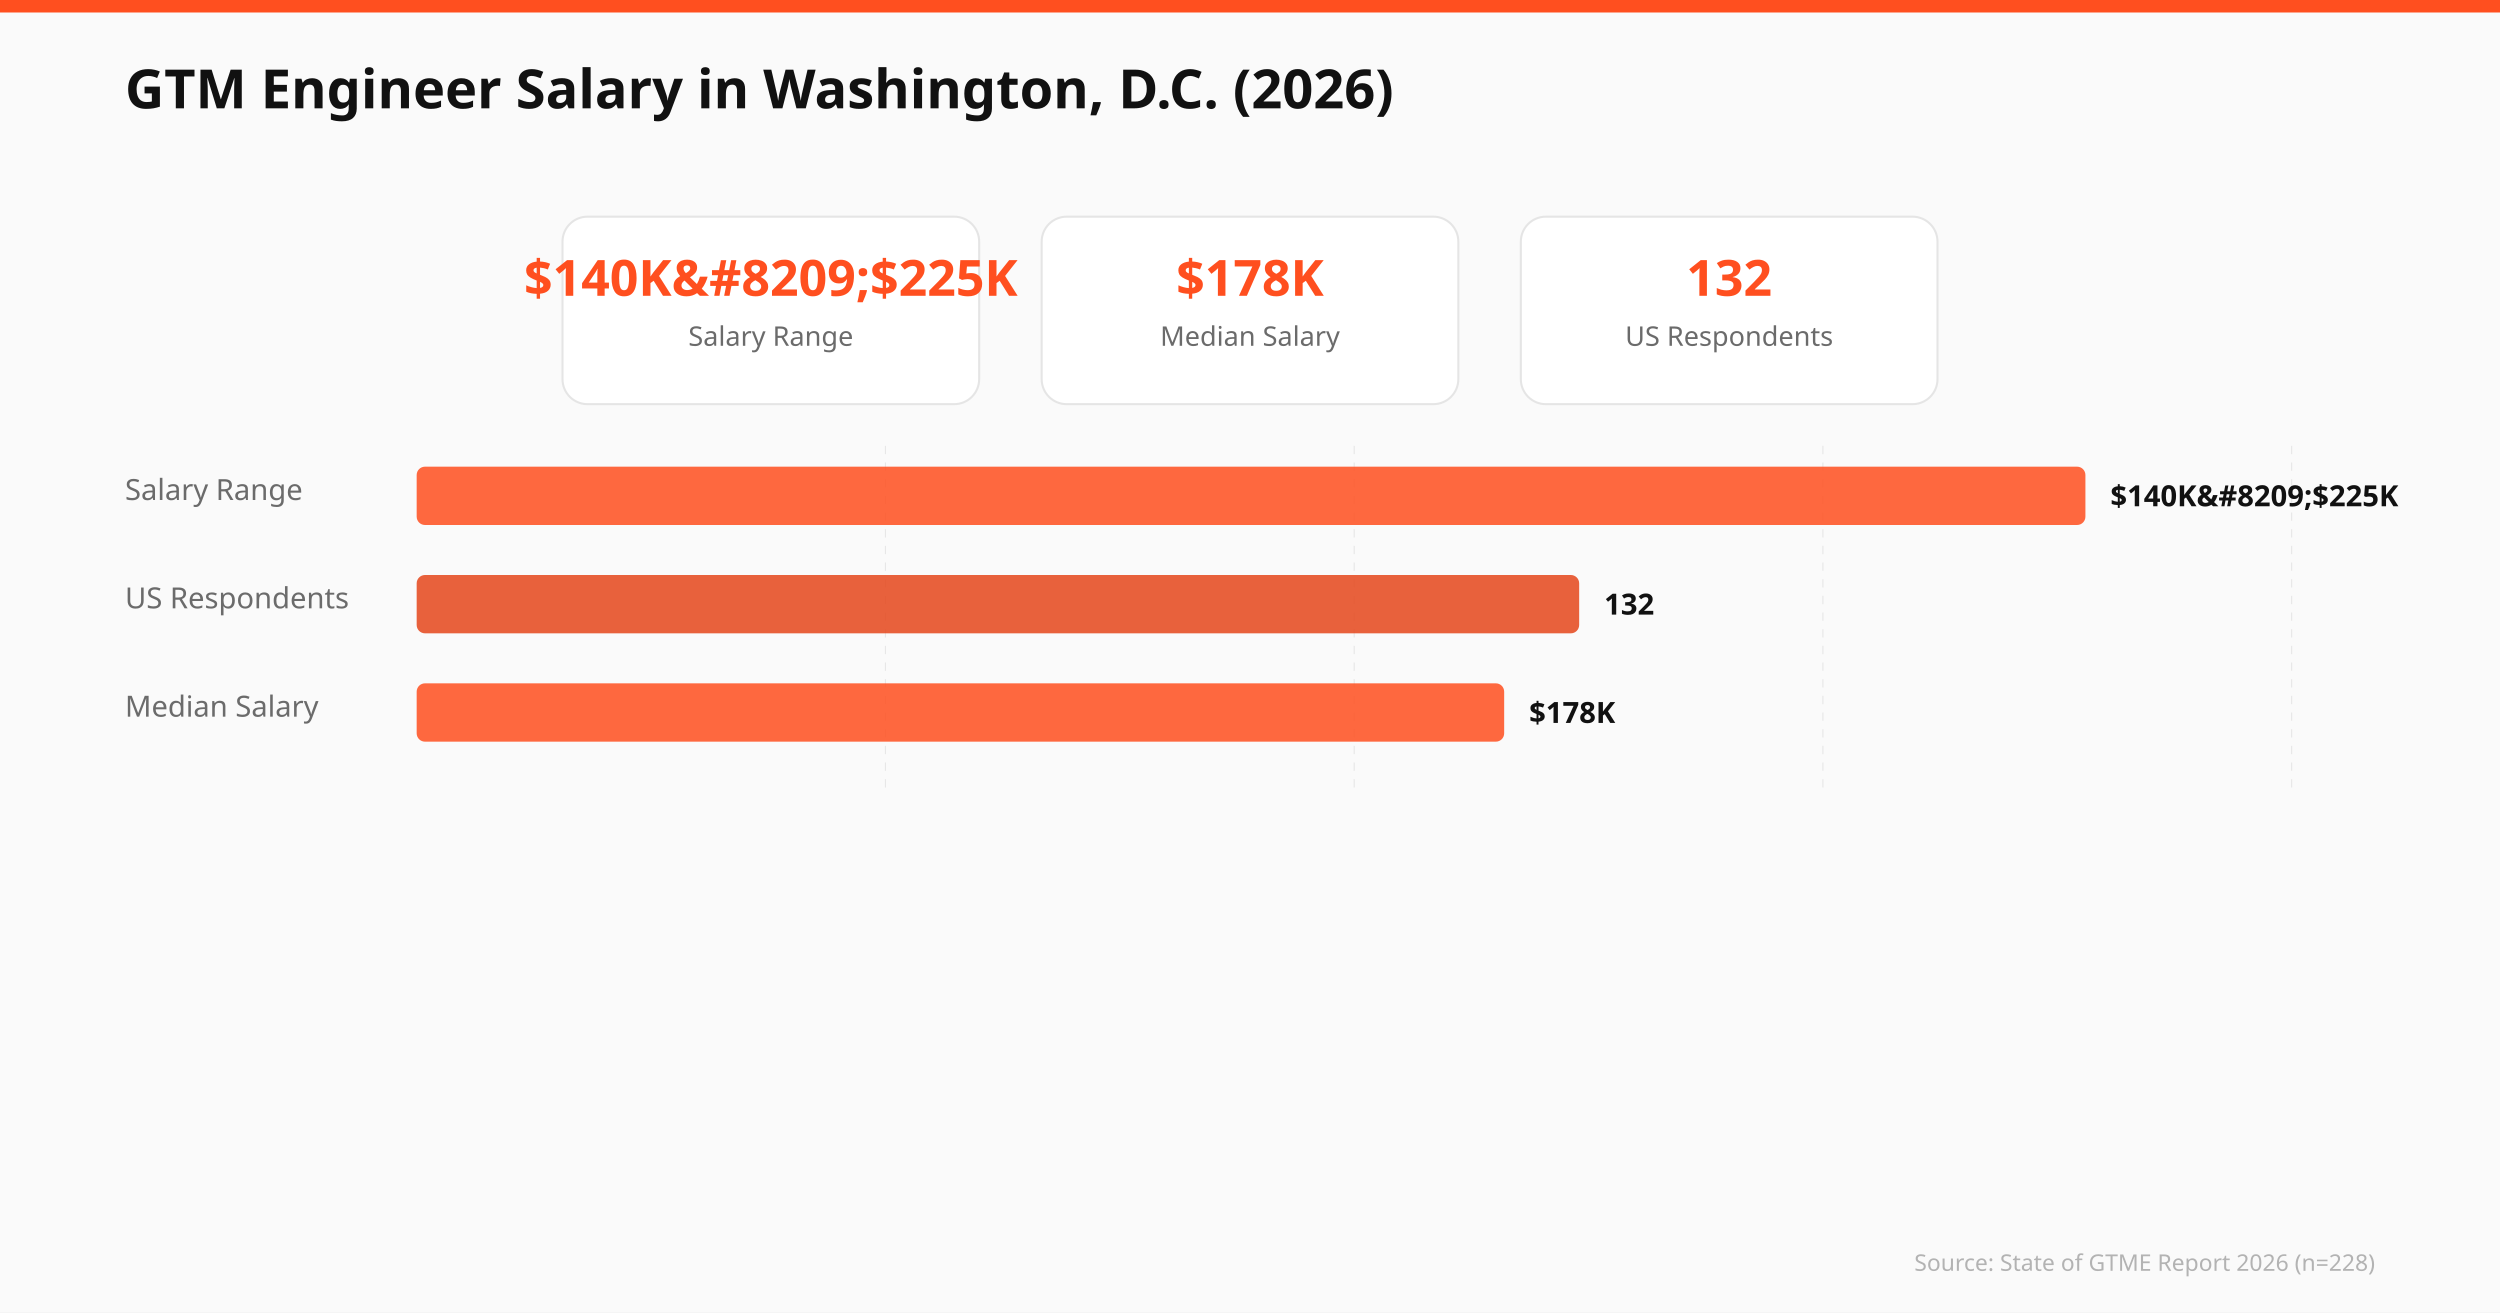
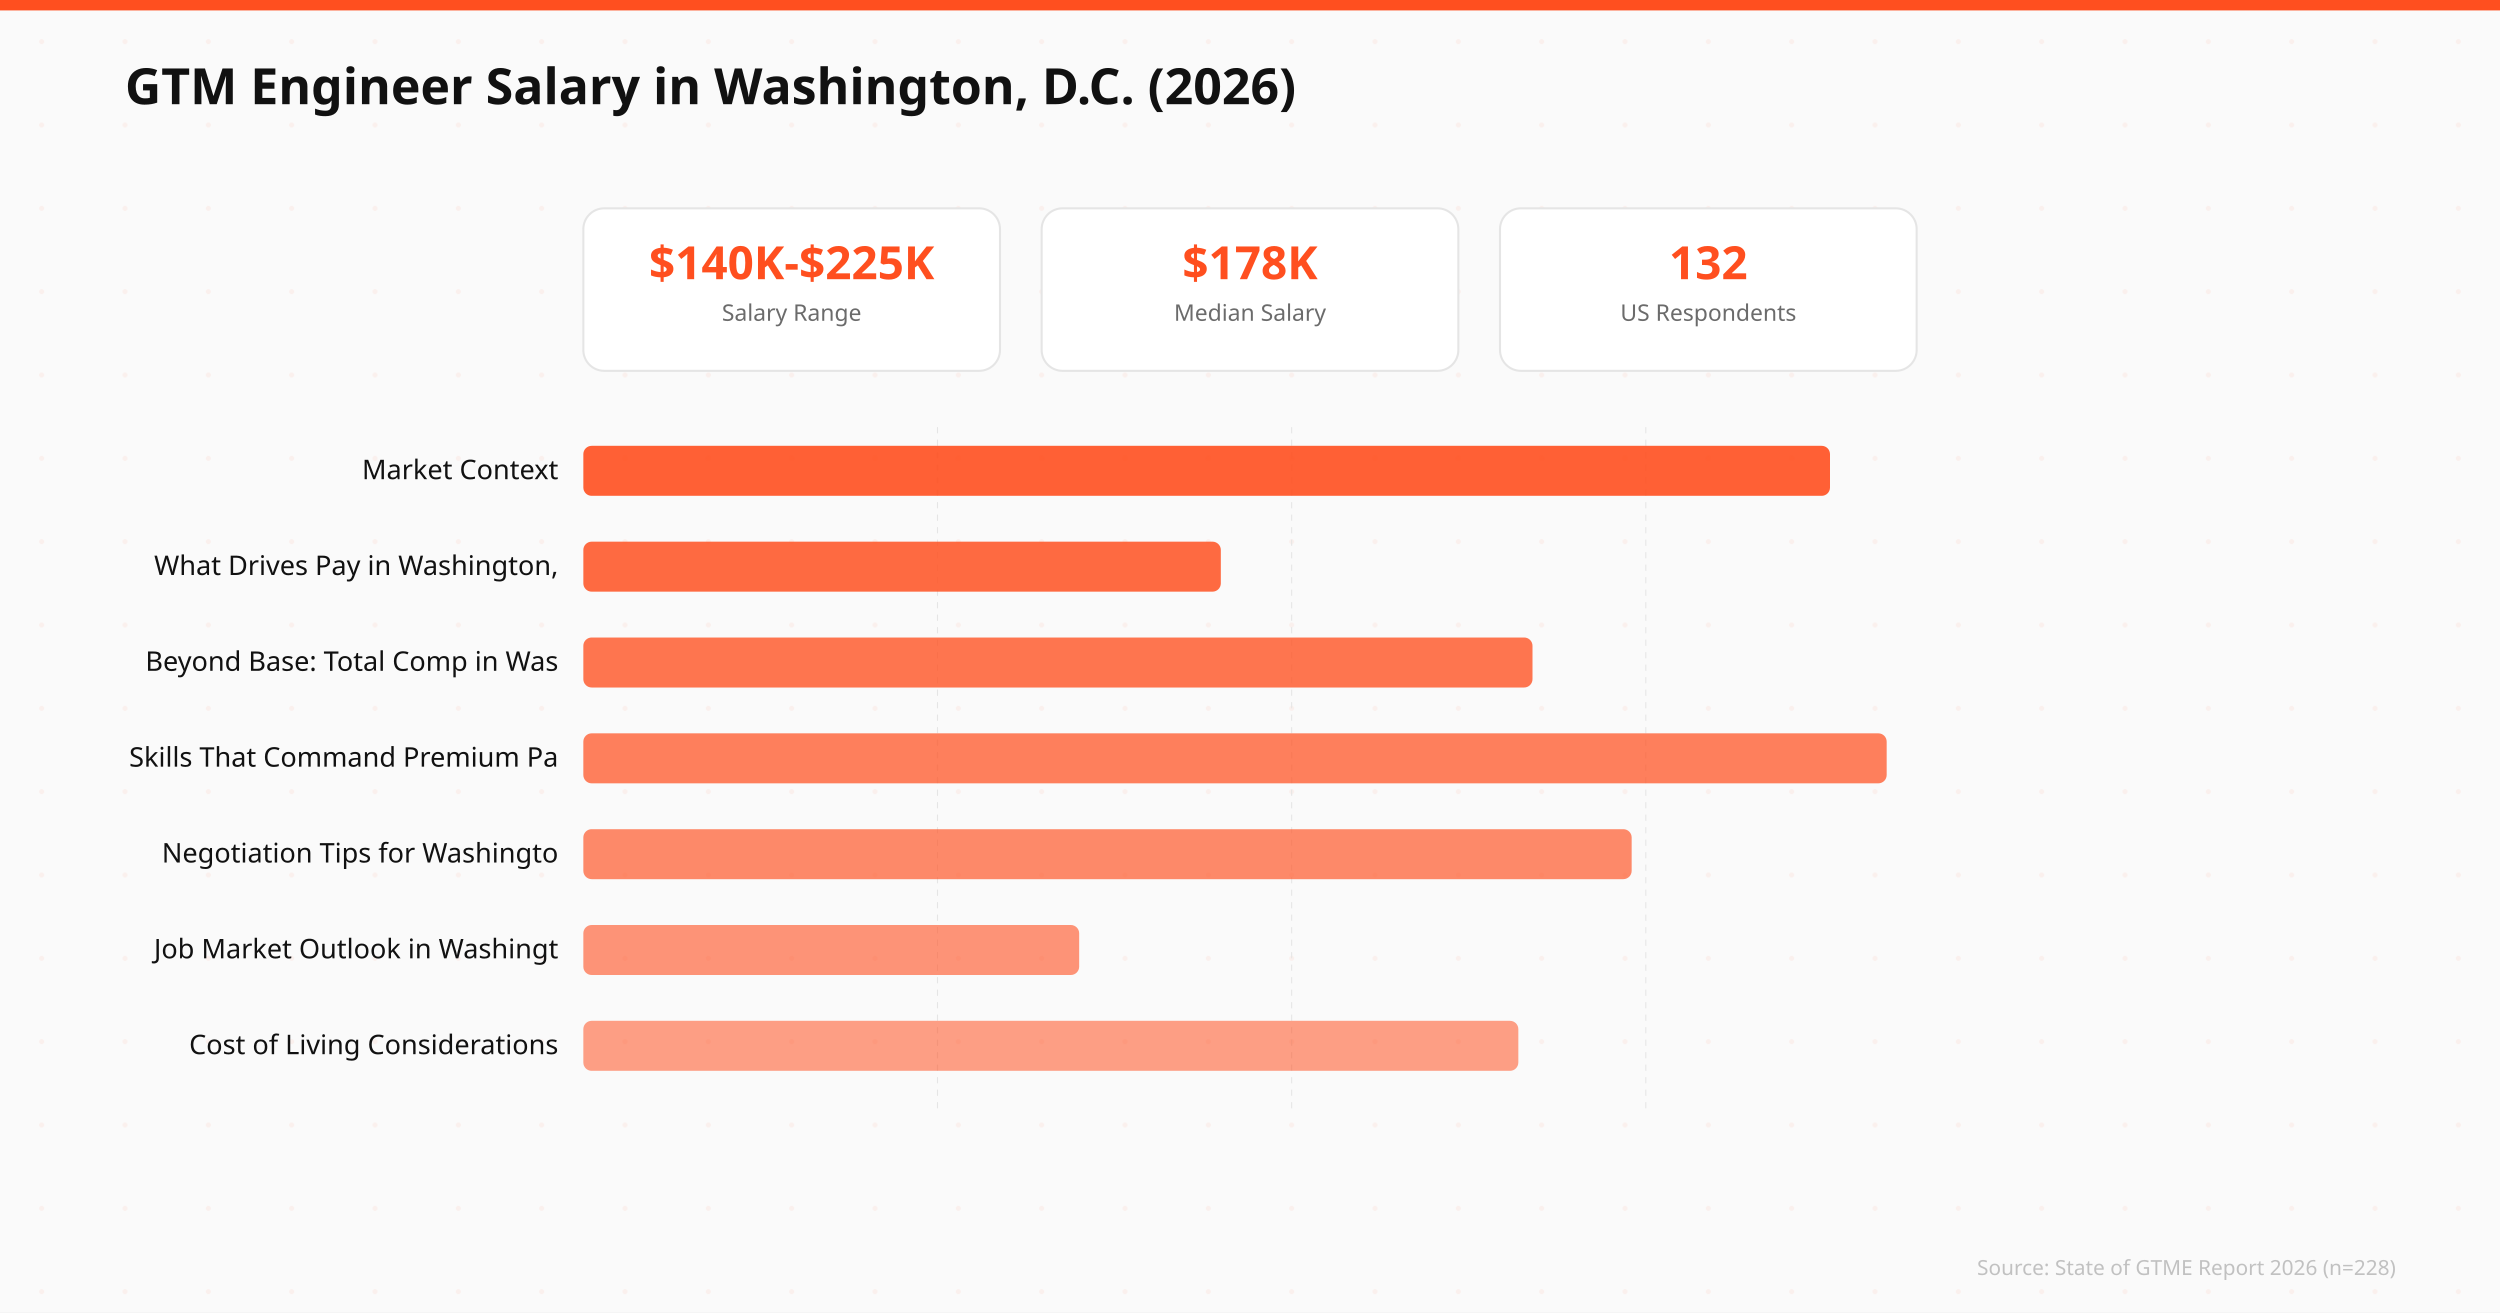
<svg xmlns="http://www.w3.org/2000/svg" viewBox="0 0 1200 630" width="1200" height="630">
+   <defs>
+     <pattern id="dots" x="0" y="0" width="40" height="40" patternUnits="userSpaceOnUse">
+       <circle cx="20" cy="20" r="1.2" fill="#FF4F1F" opacity="0.06" />
+     </pattern>
+   </defs>
  <rect width="1200" height="630" fill="#FAFAFA" />
-   <rect x="0" y="0" width="1200" height="6" fill="#FF4F1F" />
-   <text x="60" y="52" font-family="Sora, sans-serif" font-size="26" font-weight="700" fill="#111111">GTM Engineer Salary in Washington, D.C. (2026)</text>
-   <rect x="270.0" y="104" width="200" height="90" rx="12" fill="white" stroke="#E5E5E5" stroke-width="1" />
-   <text x="370.0" y="142" text-anchor="middle" font-family="Sora, sans-serif" font-size="24" font-weight="700" fill="#FF4F1F">$140K&amp;#8209;$225K</text>
-   <text x="370.0" y="166" text-anchor="middle" font-family="Plus Jakarta Sans, sans-serif" font-size="13" fill="#6B6B6B">Salary Range</text>
-   <rect x="500.0" y="104" width="200" height="90" rx="12" fill="white" stroke="#E5E5E5" stroke-width="1" />
-   <text x="600.0" y="142" text-anchor="middle" font-family="Sora, sans-serif" font-size="24" font-weight="700" fill="#FF4F1F">$178K</text>
-   <text x="600.0" y="166" text-anchor="middle" font-family="Plus Jakarta Sans, sans-serif" font-size="13" fill="#6B6B6B">Median Salary</text>
-   <rect x="730.0" y="104" width="200" height="90" rx="12" fill="white" stroke="#E5E5E5" stroke-width="1" />
-   <text x="830.0" y="142" text-anchor="middle" font-family="Sora, sans-serif" font-size="24" font-weight="700" fill="#FF4F1F">132</text>
-   <text x="830.0" y="166" text-anchor="middle" font-family="Plus Jakarta Sans, sans-serif" font-size="13" fill="#6B6B6B">US Respondents</text>
-   <line x1="425.0" y1="214" x2="425.0" y2="380" stroke="#E5E5E5" stroke-width="0.5" stroke-dasharray="4,4" />
-   <line x1="650.0" y1="214" x2="650.0" y2="380" stroke="#E5E5E5" stroke-width="0.5" stroke-dasharray="4,4" />
-   <line x1="875.0" y1="214" x2="875.0" y2="380" stroke="#E5E5E5" stroke-width="0.5" stroke-dasharray="4,4" />
-   <line x1="1100.0" y1="214" x2="1100.0" y2="380" stroke="#E5E5E5" stroke-width="0.5" stroke-dasharray="4,4" />
-   <text x="60" y="240" font-family="Plus Jakarta Sans, sans-serif" font-size="14" fill="#6B6B6B">Salary Range</text>
-   <rect x="200" y="224" width="801.0" height="28" rx="4" fill="#FF4F1F" opacity="0.85" />
-   <text x="1013.0" y="243" font-family="Sora, sans-serif" font-size="14" font-weight="600" fill="#111111">$140K&amp;#8209;$225K</text>
-   <text x="60" y="292" font-family="Plus Jakarta Sans, sans-serif" font-size="14" fill="#6B6B6B">US Respondents</text>
-   <rect x="200" y="276" width="558.0" height="28" rx="4" fill="#e5471b" opacity="0.85" />
-   <text x="770.0" y="295" font-family="Sora, sans-serif" font-size="14" font-weight="600" fill="#111111">132</text>
-   <text x="60" y="344" font-family="Plus Jakarta Sans, sans-serif" font-size="14" fill="#6B6B6B">Median Salary</text>
-   <rect x="200" y="328" width="522.0" height="28" rx="4" fill="#FF4F1F" opacity="0.85" />
-   <text x="734.0" y="347" font-family="Sora, sans-serif" font-size="14" font-weight="600" fill="#111111">$178K</text>
-   <text x="1140" y="610" text-anchor="end" font-family="Plus Jakarta Sans, sans-serif" font-size="11" fill="#6B6B6B" opacity="0.5">Source: State of GTME Report 2026 (n=228)</text>
+   <rect width="1200" height="630" fill="url(#dots)" />
+   <rect x="0" y="0" width="1200" height="5" fill="#FF4F1F" />
+   <text x="60" y="50" font-family="Sora, sans-serif" font-size="24" font-weight="700" fill="#111111">GTM Engineer Salary in Washington, D.C. (2026)</text>
+   <rect x="280.0" y="100" width="200" height="78" rx="10" fill="white" stroke="#E5E5E5" stroke-width="1" />
+   <text x="380.0" y="134" text-anchor="middle" font-family="Sora, sans-serif" font-size="22" font-weight="700" fill="#FF4F1F">$140K‑$225K</text>
+   <text x="380.0" y="154" text-anchor="middle" font-family="Plus Jakarta Sans, sans-serif" font-size="11" fill="#6B6B6B">Salary Range</text>
+   <rect x="500.0" y="100" width="200" height="78" rx="10" fill="white" stroke="#E5E5E5" stroke-width="1" />
+   <text x="600.0" y="134" text-anchor="middle" font-family="Sora, sans-serif" font-size="22" font-weight="700" fill="#FF4F1F">$178K</text>
+   <text x="600.0" y="154" text-anchor="middle" font-family="Plus Jakarta Sans, sans-serif" font-size="11" fill="#6B6B6B">Median Salary</text>
+   <rect x="720.0" y="100" width="200" height="78" rx="10" fill="white" stroke="#E5E5E5" stroke-width="1" />
+   <text x="820.0" y="134" text-anchor="middle" font-family="Sora, sans-serif" font-size="22" font-weight="700" fill="#FF4F1F">132</text>
+   <text x="820.0" y="154" text-anchor="middle" font-family="Plus Jakarta Sans, sans-serif" font-size="11" fill="#6B6B6B">US Respondents</text>
+   <line x1="450.0" y1="205" x2="450.0" y2="532" stroke="#E5E5E5" stroke-width="0.5" stroke-dasharray="3,3" />
+   <line x1="620.0" y1="205" x2="620.0" y2="532" stroke="#E5E5E5" stroke-width="0.5" stroke-dasharray="3,3" />
+   <line x1="790.0" y1="205" x2="790.0" y2="532" stroke="#E5E5E5" stroke-width="0.5" stroke-dasharray="3,3" />
+   <text x="268" y="230" text-anchor="end" font-family="Plus Jakarta Sans, sans-serif" font-size="13" font-weight="500" fill="#111111">Market Context</text>
+   <rect x="280" y="214" width="598.4" height="24" rx="4" fill="#FF4F1F" opacity="0.9" />
+   <text x="888.4" y="232" font-family="Sora, sans-serif" font-size="12" font-weight="600" fill="#6B6B6B" />
+   <text x="268" y="276" text-anchor="end" font-family="Plus Jakarta Sans, sans-serif" font-size="13" font-weight="500" fill="#111111">What Drives Pay in Washington,</text>
+   <rect x="280" y="260" width="306.0" height="24" rx="4" fill="#FF4F1F" opacity="0.84" />
+   <text x="596.0" y="278" font-family="Sora, sans-serif" font-size="12" font-weight="600" fill="#6B6B6B" />
+   <text x="268" y="322" text-anchor="end" font-family="Plus Jakarta Sans, sans-serif" font-size="13" font-weight="500" fill="#111111">Beyond Base: Total Comp in Was</text>
+   <rect x="280" y="306" width="455.6" height="24" rx="4" fill="#FF4F1F" opacity="0.78" />
+   <text x="745.6" y="324" font-family="Sora, sans-serif" font-size="12" font-weight="600" fill="#6B6B6B" />
+   <text x="268" y="368" text-anchor="end" font-family="Plus Jakarta Sans, sans-serif" font-size="13" font-weight="500" fill="#111111">Skills That Command Premium Pa</text>
+   <rect x="280" y="352" width="625.6" height="24" rx="4" fill="#FF4F1F" opacity="0.72" />
+   <text x="915.6" y="370" font-family="Sora, sans-serif" font-size="12" font-weight="600" fill="#6B6B6B" />
+   <text x="268" y="414" text-anchor="end" font-family="Plus Jakarta Sans, sans-serif" font-size="13" font-weight="500" fill="#111111">Negotiation Tips for Washingto</text>
+   <rect x="280" y="398" width="503.2" height="24" rx="4" fill="#FF4F1F" opacity="0.66" />
+   <text x="793.2" y="416" font-family="Sora, sans-serif" font-size="12" font-weight="600" fill="#6B6B6B" />
+   <text x="268" y="460" text-anchor="end" font-family="Plus Jakarta Sans, sans-serif" font-size="13" font-weight="500" fill="#111111">Job Market Outlook in Washingt</text>
+   <rect x="280" y="444" width="238.0" height="24" rx="4" fill="#FF4F1F" opacity="0.6" />
+   <text x="528.0" y="462" font-family="Sora, sans-serif" font-size="12" font-weight="600" fill="#6B6B6B" />
+   <text x="268" y="506" text-anchor="end" font-family="Plus Jakarta Sans, sans-serif" font-size="13" font-weight="500" fill="#111111">Cost of Living Considerations</text>
+   <rect x="280" y="490" width="448.8" height="24" rx="4" fill="#FF4F1F" opacity="0.54" />
+   <text x="738.8" y="508" font-family="Sora, sans-serif" font-size="12" font-weight="600" fill="#6B6B6B" />
+   <text x="1150" y="612" text-anchor="end" font-family="Plus Jakarta Sans, sans-serif" font-size="10" fill="#6B6B6B" opacity="0.4">Source: State of GTME Report 2026 (n=228)</text>
</svg>
